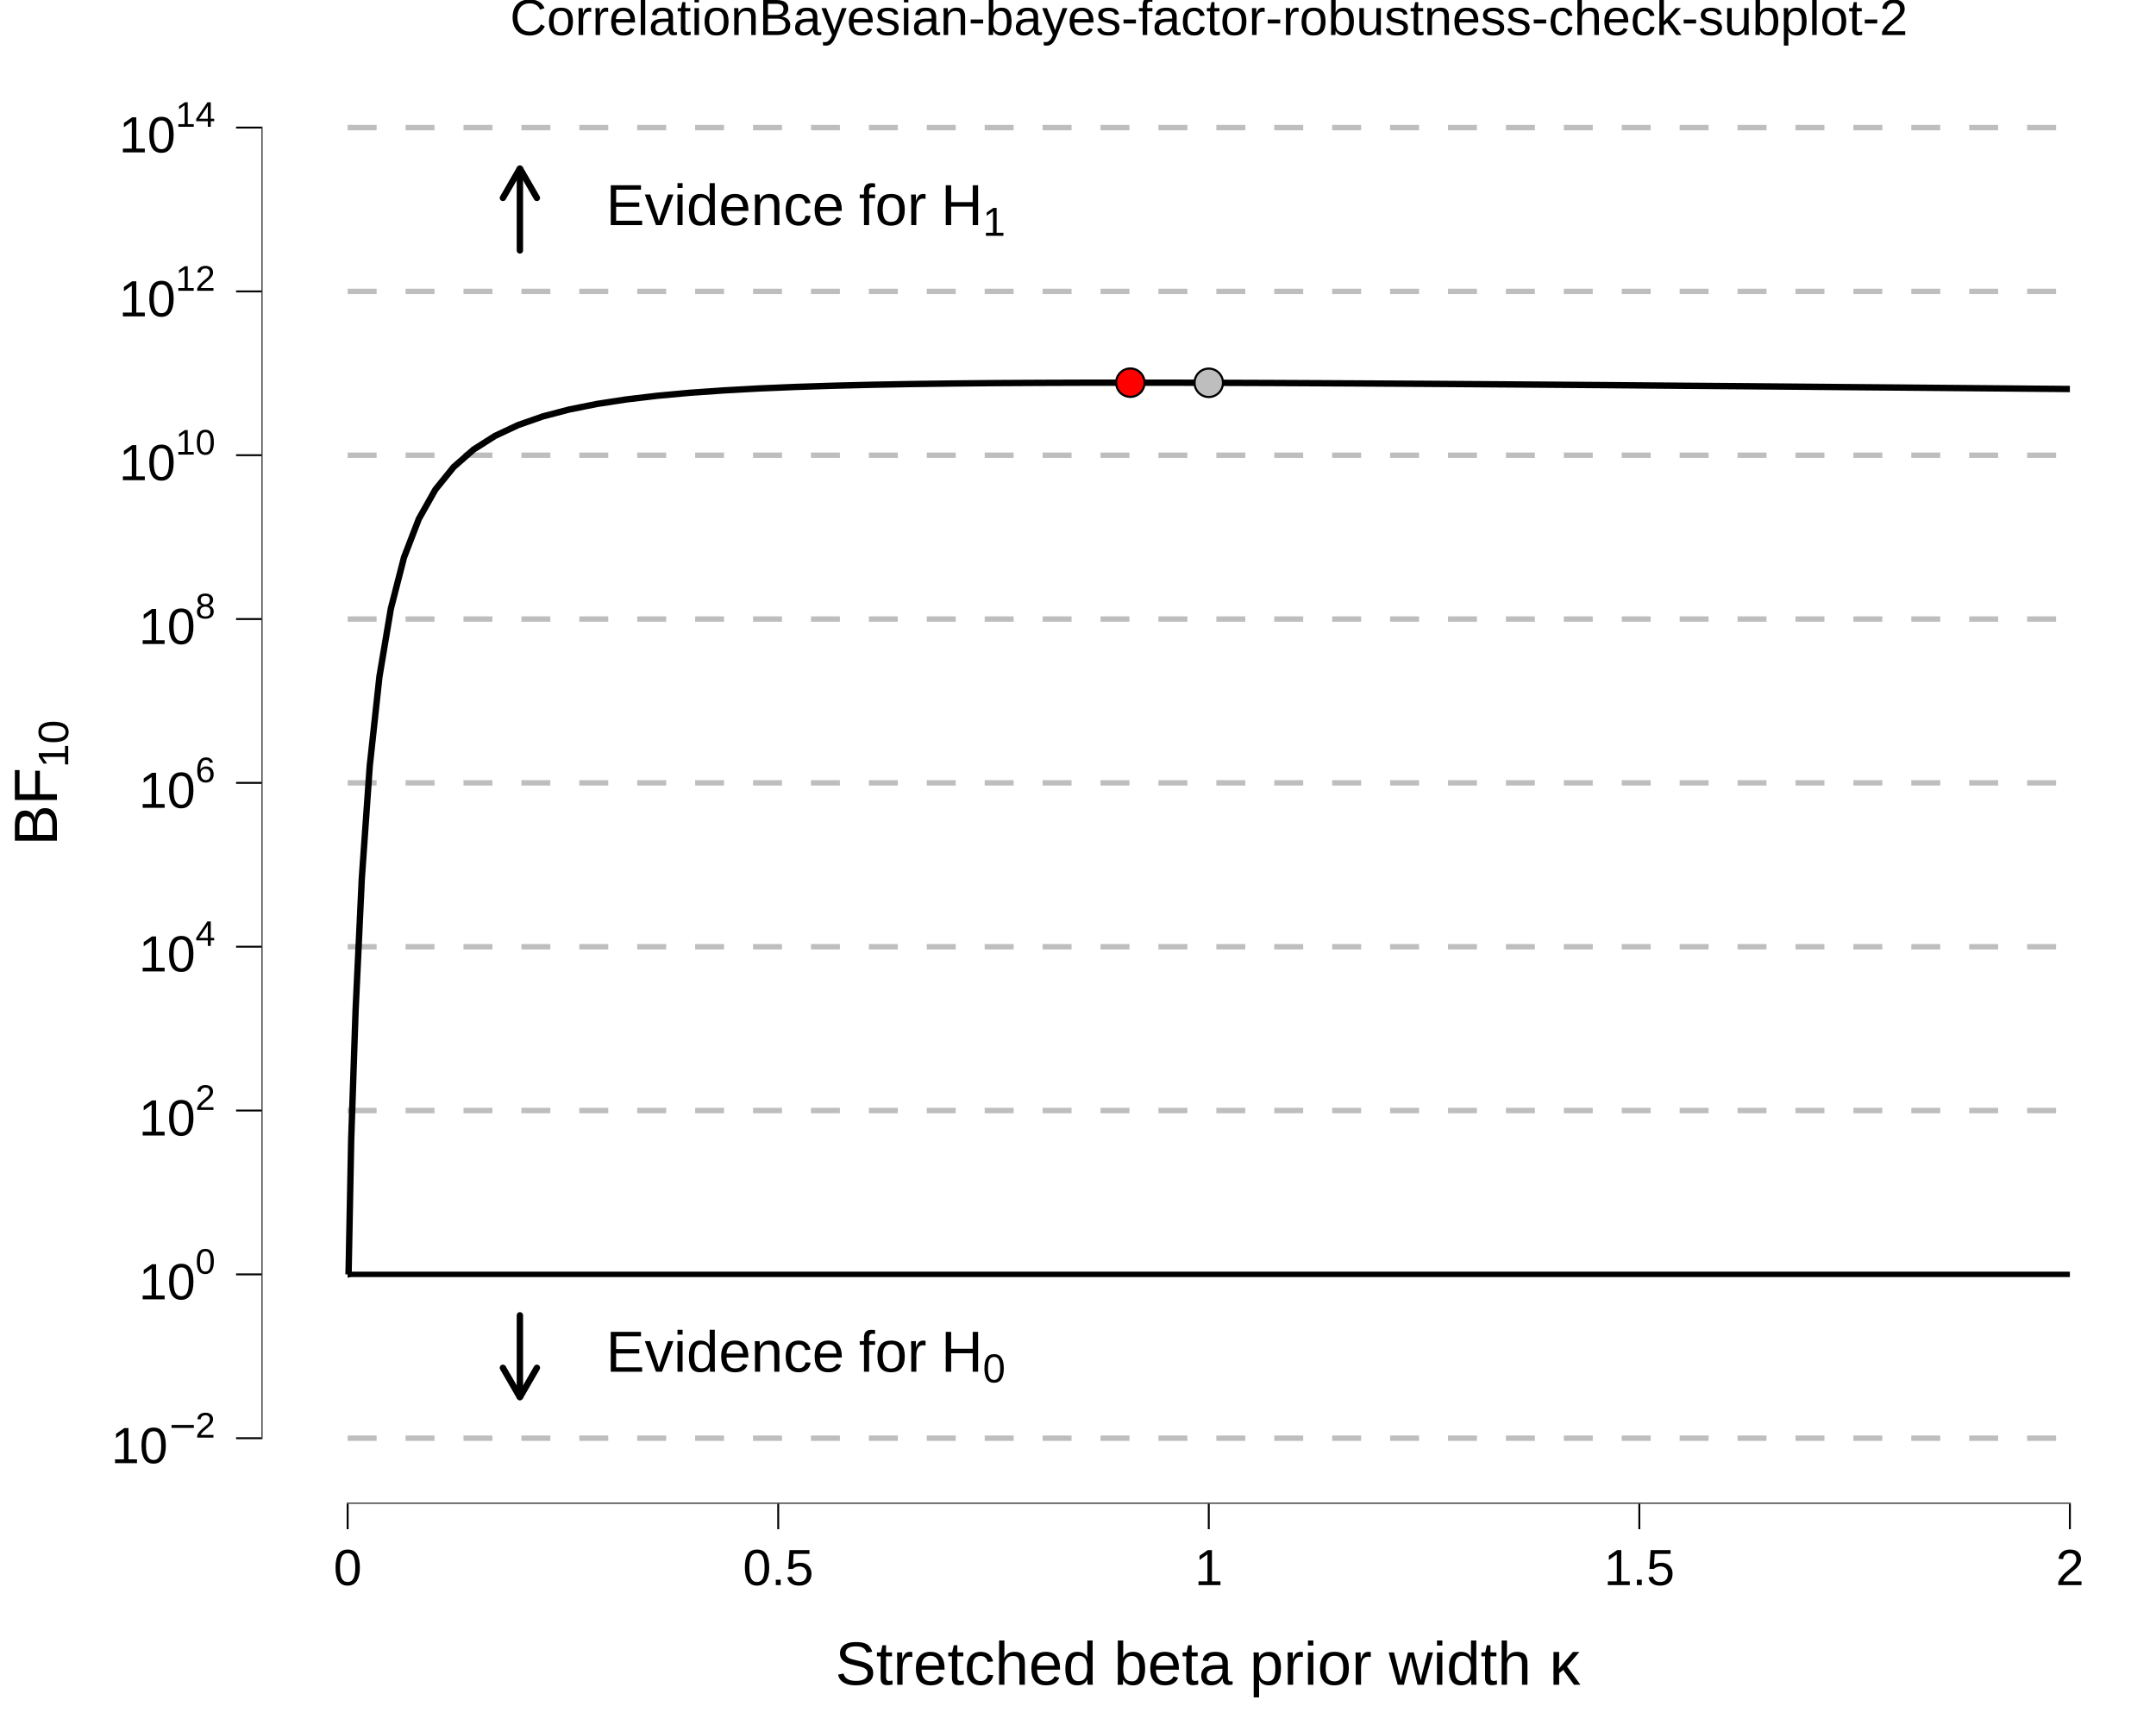
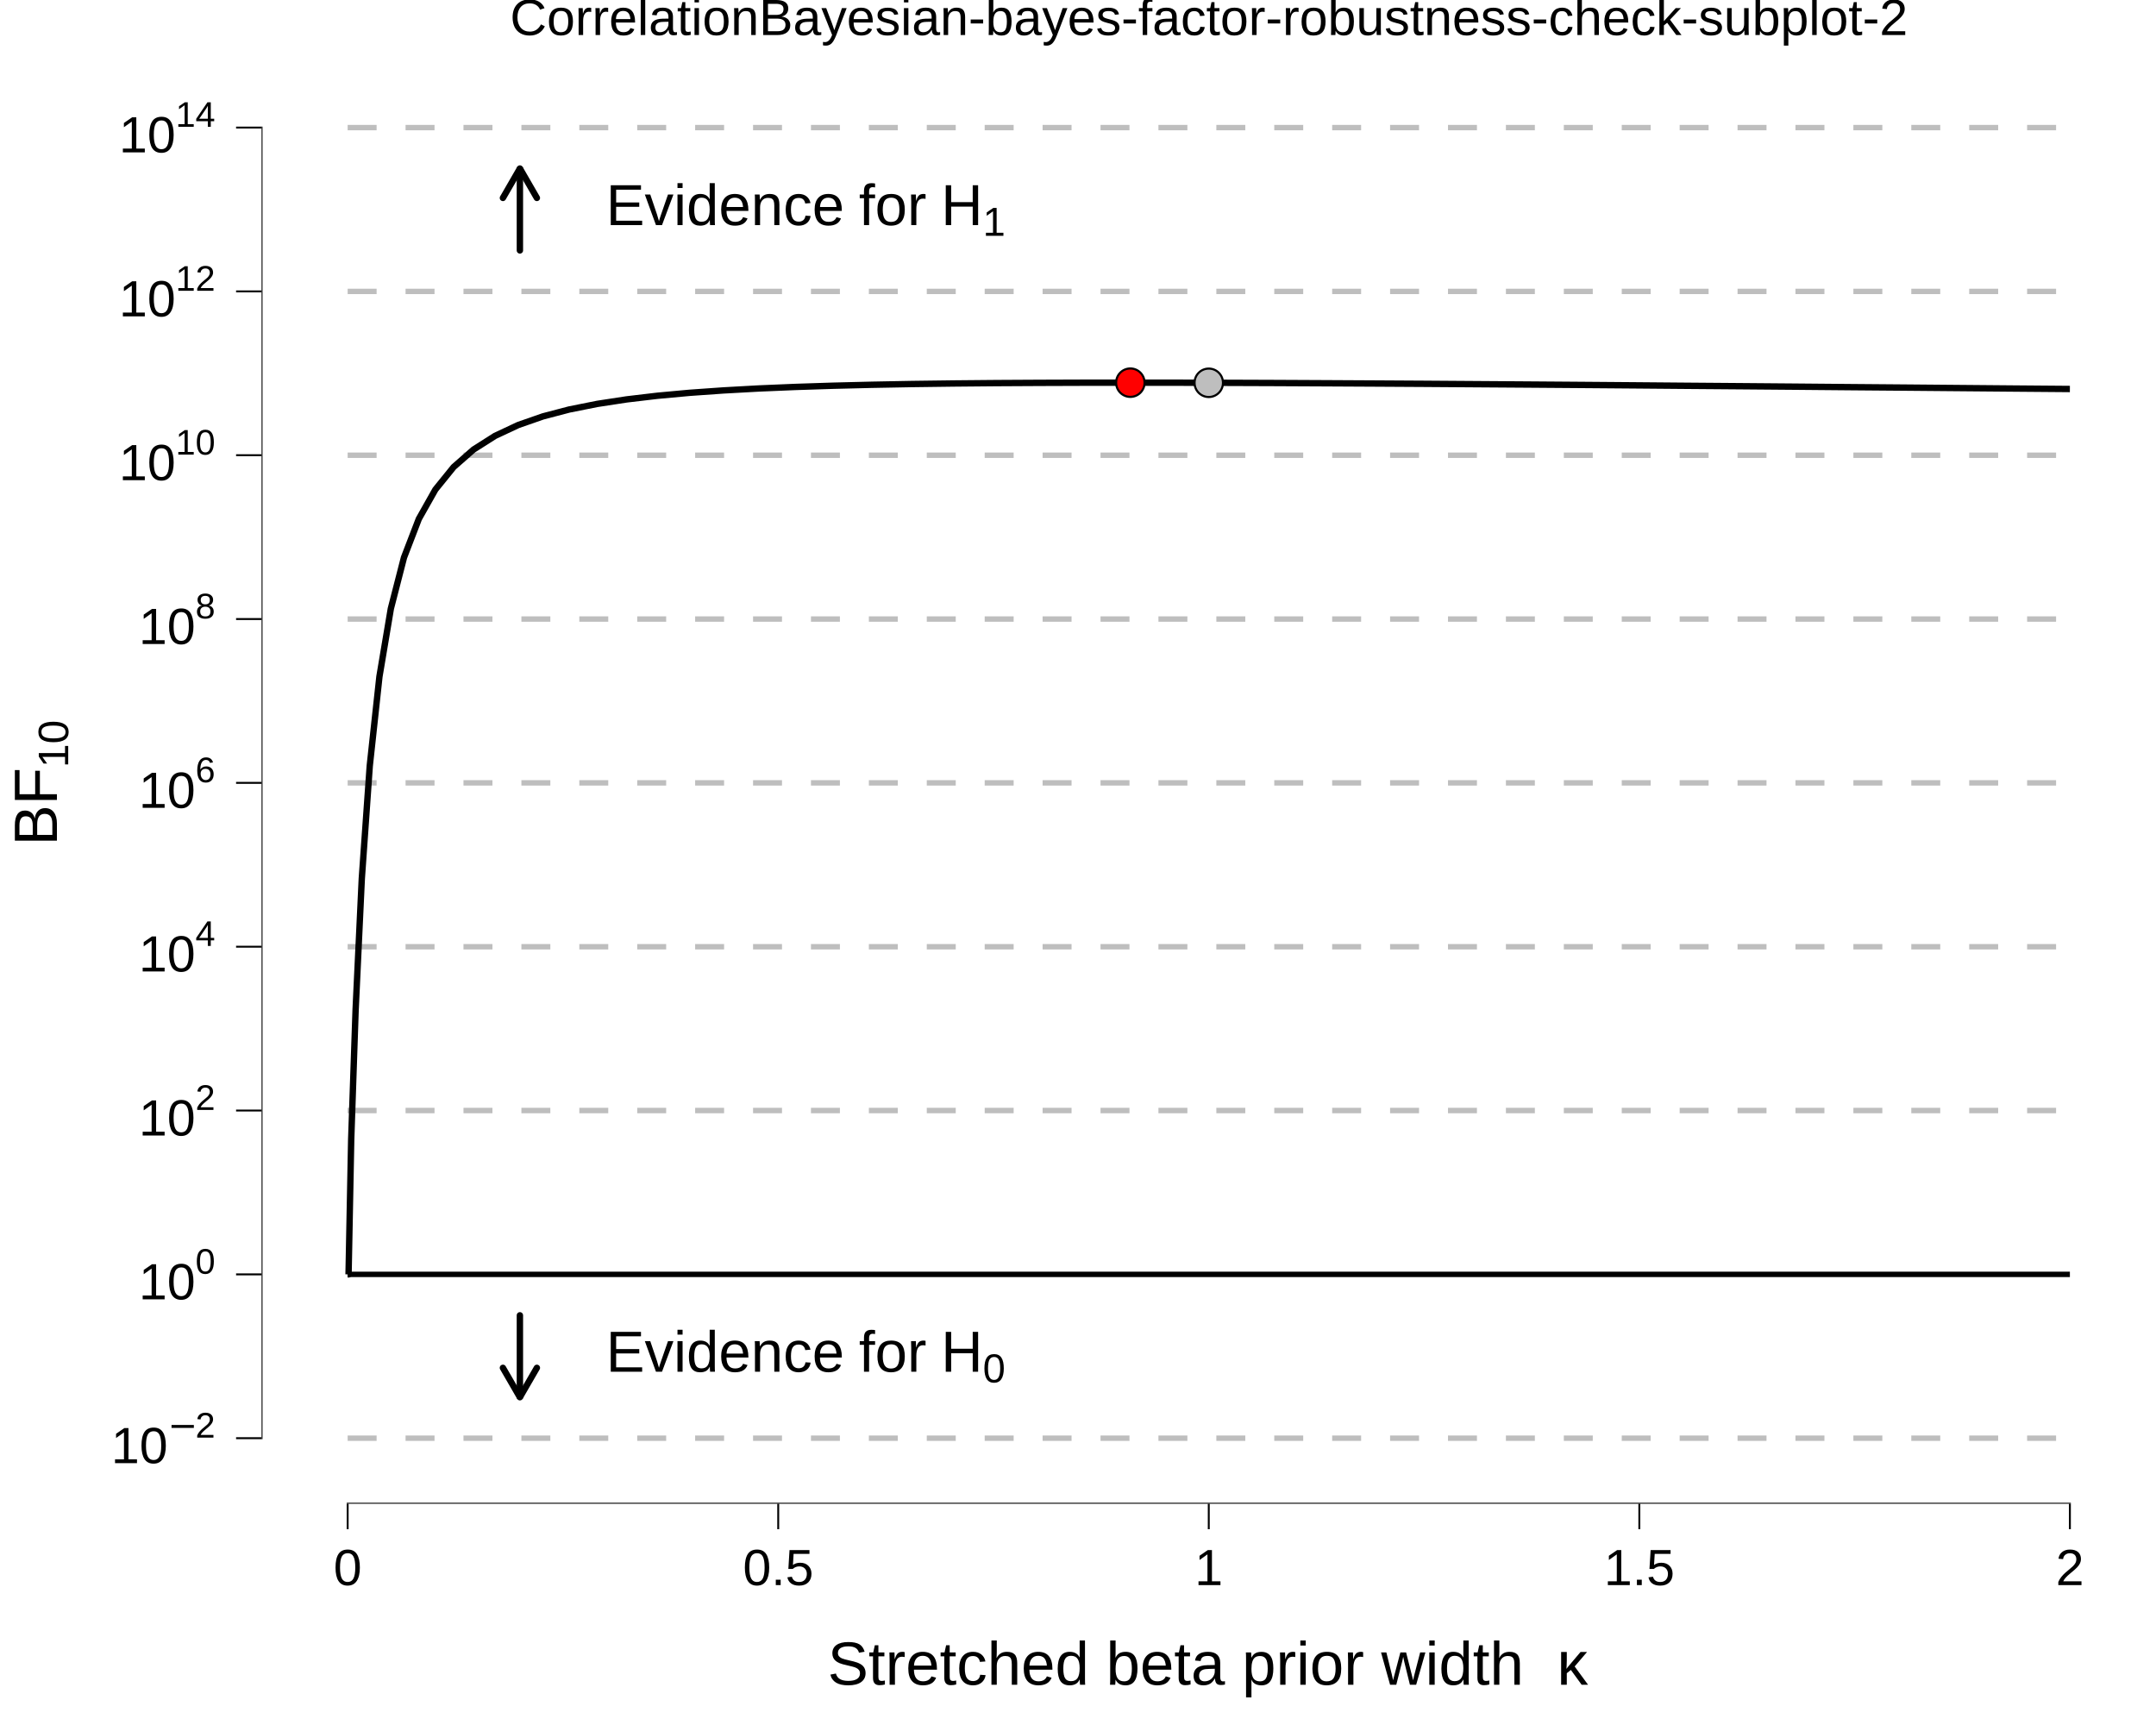
<svg xmlns="http://www.w3.org/2000/svg" viewBox="0 0 720.00 576.00">
  <defs>
    <style type="text/css">
    line, polyline, polygon, path, rect, circle {
      fill: none;
      stroke: #000000;
      stroke-linecap: round;
      stroke-linejoin: round;
      stroke-miterlimit: 10.00;
    }
  </style>
  </defs>
  <rect width="100%" height="100%" style="stroke: none; fill: #FFFFFF;" />
  <rect x="0.00" y="0.00" width="720.00" height="576.00" style="stroke-width: 10.67; stroke: none;" />
  <defs>
    <clipPath id="cpODcuMzV8NzIwLjAwfDUwMi4xMXwyMC43MQ==">
      <rect x="87.35" y="20.71" width="632.65" height="481.40" />
    </clipPath>
  </defs>
  <rect x="87.35" y="20.71" width="632.65" height="481.40" style="stroke-width: 10.67; stroke: none;" clip-path="url(#cpODcuMzV8NzIwLjAwfDUwMi4xMXwyMC43MQ==)" />
  <polyline points="87.35,452.88 720.00,452.88 " style="stroke-width: 0.00; stroke: none; stroke-linecap: butt;" clip-path="url(#cpODcuMzV8NzIwLjAwfDUwMi4xMXwyMC43MQ==)" />
  <polyline points="87.35,398.17 720.00,398.17 " style="stroke-width: 0.00; stroke: none; stroke-linecap: butt;" clip-path="url(#cpODcuMzV8NzIwLjAwfDUwMi4xMXwyMC43MQ==)" />
  <polyline points="87.35,343.47 720.00,343.47 " style="stroke-width: 0.00; stroke: none; stroke-linecap: butt;" clip-path="url(#cpODcuMzV8NzIwLjAwfDUwMi4xMXwyMC43MQ==)" />
  <polyline points="87.35,288.77 720.00,288.77 " style="stroke-width: 0.00; stroke: none; stroke-linecap: butt;" clip-path="url(#cpODcuMzV8NzIwLjAwfDUwMi4xMXwyMC43MQ==)" />
  <polyline points="87.35,234.06 720.00,234.06 " style="stroke-width: 0.00; stroke: none; stroke-linecap: butt;" clip-path="url(#cpODcuMzV8NzIwLjAwfDUwMi4xMXwyMC43MQ==)" />
  <polyline points="87.35,179.36 720.00,179.36 " style="stroke-width: 0.00; stroke: none; stroke-linecap: butt;" clip-path="url(#cpODcuMzV8NzIwLjAwfDUwMi4xMXwyMC43MQ==)" />
  <polyline points="87.35,124.65 720.00,124.65 " style="stroke-width: 0.00; stroke: none; stroke-linecap: butt;" clip-path="url(#cpODcuMzV8NzIwLjAwfDUwMi4xMXwyMC43MQ==)" />
  <polyline points="87.35,69.95 720.00,69.95 " style="stroke-width: 0.00; stroke: none; stroke-linecap: butt;" clip-path="url(#cpODcuMzV8NzIwLjAwfDUwMi4xMXwyMC43MQ==)" />
  <polyline points="188.00,502.11 188.00,20.71 " style="stroke-width: 0.00; stroke: none; stroke-linecap: butt;" clip-path="url(#cpODcuMzV8NzIwLjAwfDUwMi4xMXwyMC43MQ==)" />
  <polyline points="331.78,502.11 331.78,20.71 " style="stroke-width: 0.00; stroke: none; stroke-linecap: butt;" clip-path="url(#cpODcuMzV8NzIwLjAwfDUwMi4xMXwyMC43MQ==)" />
  <polyline points="475.57,502.11 475.57,20.71 " style="stroke-width: 0.00; stroke: none; stroke-linecap: butt;" clip-path="url(#cpODcuMzV8NzIwLjAwfDUwMi4xMXwyMC43MQ==)" />
  <polyline points="619.35,502.11 619.35,20.71 " style="stroke-width: 0.00; stroke: none; stroke-linecap: butt;" clip-path="url(#cpODcuMzV8NzIwLjAwfDUwMi4xMXwyMC43MQ==)" />
  <polyline points="87.35,480.23 720.00,480.23 " style="stroke-width: 0.00; stroke: none; stroke-linecap: butt;" clip-path="url(#cpODcuMzV8NzIwLjAwfDUwMi4xMXwyMC43MQ==)" />
  <polyline points="87.35,425.53 720.00,425.53 " style="stroke-width: 0.00; stroke: none; stroke-linecap: butt;" clip-path="url(#cpODcuMzV8NzIwLjAwfDUwMi4xMXwyMC43MQ==)" />
  <polyline points="87.35,370.82 720.00,370.82 " style="stroke-width: 0.00; stroke: none; stroke-linecap: butt;" clip-path="url(#cpODcuMzV8NzIwLjAwfDUwMi4xMXwyMC43MQ==)" />
  <polyline points="87.35,316.12 720.00,316.12 " style="stroke-width: 0.00; stroke: none; stroke-linecap: butt;" clip-path="url(#cpODcuMzV8NzIwLjAwfDUwMi4xMXwyMC43MQ==)" />
  <polyline points="87.35,261.41 720.00,261.41 " style="stroke-width: 0.00; stroke: none; stroke-linecap: butt;" clip-path="url(#cpODcuMzV8NzIwLjAwfDUwMi4xMXwyMC43MQ==)" />
  <polyline points="87.35,206.71 720.00,206.71 " style="stroke-width: 0.00; stroke: none; stroke-linecap: butt;" clip-path="url(#cpODcuMzV8NzIwLjAwfDUwMi4xMXwyMC43MQ==)" />
  <polyline points="87.35,152.00 720.00,152.00 " style="stroke-width: 0.00; stroke: none; stroke-linecap: butt;" clip-path="url(#cpODcuMzV8NzIwLjAwfDUwMi4xMXwyMC43MQ==)" />
  <polyline points="87.35,97.30 720.00,97.30 " style="stroke-width: 0.00; stroke: none; stroke-linecap: butt;" clip-path="url(#cpODcuMzV8NzIwLjAwfDUwMi4xMXwyMC43MQ==)" />
  <polyline points="87.35,42.60 720.00,42.60 " style="stroke-width: 0.00; stroke: none; stroke-linecap: butt;" clip-path="url(#cpODcuMzV8NzIwLjAwfDUwMi4xMXwyMC43MQ==)" />
  <polyline points="116.10,502.11 116.10,20.71 " style="stroke-width: 0.00; stroke: none; stroke-linecap: butt;" clip-path="url(#cpODcuMzV8NzIwLjAwfDUwMi4xMXwyMC43MQ==)" />
  <polyline points="259.89,502.11 259.89,20.71 " style="stroke-width: 0.00; stroke: none; stroke-linecap: butt;" clip-path="url(#cpODcuMzV8NzIwLjAwfDUwMi4xMXwyMC43MQ==)" />
  <polyline points="403.67,502.11 403.67,20.71 " style="stroke-width: 0.00; stroke: none; stroke-linecap: butt;" clip-path="url(#cpODcuMzV8NzIwLjAwfDUwMi4xMXwyMC43MQ==)" />
  <polyline points="547.46,502.11 547.46,20.71 " style="stroke-width: 0.00; stroke: none; stroke-linecap: butt;" clip-path="url(#cpODcuMzV8NzIwLjAwfDUwMi4xMXwyMC43MQ==)" />
  <polyline points="691.24,502.11 691.24,20.71 " style="stroke-width: 0.00; stroke: none; stroke-linecap: butt;" clip-path="url(#cpODcuMzV8NzIwLjAwfDUwMi4xMXwyMC43MQ==)" />
  <line x1="116.10" y1="480.23" x2="691.24" y2="480.23" style="stroke-width: 1.81; stroke: #BEBEBE; stroke-dasharray: 9.67,9.67; stroke-linecap: butt;" clip-path="url(#cpODcuMzV8NzIwLjAwfDUwMi4xMXwyMC43MQ==)" />
  <line x1="116.10" y1="425.53" x2="691.24" y2="425.53" style="stroke-width: 1.81; stroke-linecap: butt;" clip-path="url(#cpODcuMzV8NzIwLjAwfDUwMi4xMXwyMC43MQ==)" />
  <line x1="116.10" y1="370.82" x2="691.24" y2="370.82" style="stroke-width: 1.81; stroke: #BEBEBE; stroke-dasharray: 9.67,9.67; stroke-linecap: butt;" clip-path="url(#cpODcuMzV8NzIwLjAwfDUwMi4xMXwyMC43MQ==)" />
  <line x1="116.10" y1="316.12" x2="691.24" y2="316.12" style="stroke-width: 1.81; stroke: #BEBEBE; stroke-dasharray: 9.67,9.67; stroke-linecap: butt;" clip-path="url(#cpODcuMzV8NzIwLjAwfDUwMi4xMXwyMC43MQ==)" />
  <line x1="116.10" y1="261.41" x2="691.24" y2="261.41" style="stroke-width: 1.81; stroke: #BEBEBE; stroke-dasharray: 9.67,9.67; stroke-linecap: butt;" clip-path="url(#cpODcuMzV8NzIwLjAwfDUwMi4xMXwyMC43MQ==)" />
  <line x1="116.10" y1="206.71" x2="691.24" y2="206.71" style="stroke-width: 1.81; stroke: #BEBEBE; stroke-dasharray: 9.67,9.67; stroke-linecap: butt;" clip-path="url(#cpODcuMzV8NzIwLjAwfDUwMi4xMXwyMC43MQ==)" />
  <line x1="116.10" y1="152.00" x2="691.24" y2="152.00" style="stroke-width: 1.81; stroke: #BEBEBE; stroke-dasharray: 9.67,9.67; stroke-linecap: butt;" clip-path="url(#cpODcuMzV8NzIwLjAwfDUwMi4xMXwyMC43MQ==)" />
  <line x1="116.10" y1="97.30" x2="691.24" y2="97.30" style="stroke-width: 1.81; stroke: #BEBEBE; stroke-dasharray: 9.67,9.67; stroke-linecap: butt;" clip-path="url(#cpODcuMzV8NzIwLjAwfDUwMi4xMXwyMC43MQ==)" />
  <line x1="116.10" y1="42.60" x2="691.24" y2="42.60" style="stroke-width: 1.81; stroke: #BEBEBE; stroke-dasharray: 9.67,9.67; stroke-linecap: butt;" clip-path="url(#cpODcuMzV8NzIwLjAwfDUwMi4xMXwyMC43MQ==)" />
  <polyline points="116.13,425.53 116.40,425.53 117.28,380.56 118.76,337.16 120.82,293.43 123.48,255.75 126.71,225.94 130.52,203.24 134.91,186.16 139.87,173.27 145.40,163.47 151.49,155.95 158.14,150.11 165.33,145.54 173.06,141.92 181.32,139.04 190.11,136.73 199.42,134.87 209.22,133.37 219.53,132.15 230.32,131.16 241.58,130.37 253.30,129.72 265.48,129.21 278.09,128.80 291.13,128.48 304.58,128.23 318.42,128.05 332.65,127.92 347.25,127.84 362.20,127.79 377.48,127.78 393.09,127.79 409.01,127.83 425.22,127.89 441.70,127.97 458.44,128.06 475.41,128.16 492.61,128.28 510.01,128.40 527.60,128.53 545.36,128.67 563.26,128.82 581.30,128.96 599.45,129.11 617.70,129.27 636.02,129.42 654.39,129.58 672.81,129.74 691.24,129.89 " style="stroke-width: 2.13; stroke-linecap: butt;" clip-path="url(#cpODcuMzV8NzIwLjAwfDUwMi4xMXwyMC43MQ==)" />
  <circle cx="377.48" cy="127.78" r="3.56pt" style="stroke-width: 0.71; fill: #FF0000;" clip-path="url(#cpODcuMzV8NzIwLjAwfDUwMi4xMXwyMC43MQ==)" />
  <circle cx="403.67" cy="127.82" r="3.56pt" style="stroke-width: 0.71; fill: #BEBEBE;" clip-path="url(#cpODcuMzV8NzIwLjAwfDUwMi4xMXwyMC43MQ==)" />
  <line x1="173.62" y1="439.20" x2="173.62" y2="466.55" style="stroke-width: 2.13; stroke-linejoin: bevel;" clip-path="url(#cpODcuMzV8NzIwLjAwfDUwMi4xMXwyMC43MQ==)" />
  <polyline points="167.95,456.74 173.62,466.55 179.29,456.74 " style="stroke-width: 2.13; stroke-linejoin: bevel;" clip-path="url(#cpODcuMzV8NzIwLjAwfDUwMi4xMXwyMC43MQ==)" />
  <line x1="173.62" y1="83.62" x2="173.62" y2="56.27" style="stroke-width: 2.13; stroke-linejoin: bevel;" clip-path="url(#cpODcuMzV8NzIwLjAwfDUwMi4xMXwyMC43MQ==)" />
  <polyline points="179.29,66.09 173.62,56.27 167.95,66.09 " style="stroke-width: 2.13; stroke-linejoin: bevel;" clip-path="url(#cpODcuMzV8NzIwLjAwfDUwMi4xMXwyMC43MQ==)" />
  <g clip-path="url(#cpODcuMzV8NzIwLjAwfDUwMi4xMXwyMC43MQ==)">
    <text x="202.37" y="458.04" style="font-size: 19.35px; font-family: Liberation Sans;" textLength="12.91px" lengthAdjust="spacingAndGlyphs">E</text>
  </g>
  <g clip-path="url(#cpODcuMzV8NzIwLjAwfDUwMi4xMXwyMC43MQ==)">
    <text x="215.28" y="458.04" style="font-size: 19.35px; font-family: Liberation Sans;" textLength="9.67px" lengthAdjust="spacingAndGlyphs">v</text>
  </g>
  <g clip-path="url(#cpODcuMzV8NzIwLjAwfDUwMi4xMXwyMC43MQ==)">
    <text x="224.95" y="458.04" style="font-size: 19.35px; font-family: Liberation Sans;" textLength="4.30px" lengthAdjust="spacingAndGlyphs">i</text>
  </g>
  <g clip-path="url(#cpODcuMzV8NzIwLjAwfDUwMi4xMXwyMC43MQ==)">
    <text x="229.25" y="458.04" style="font-size: 19.35px; font-family: Liberation Sans;" textLength="10.77px" lengthAdjust="spacingAndGlyphs">d</text>
  </g>
  <g clip-path="url(#cpODcuMzV8NzIwLjAwfDUwMi4xMXwyMC43MQ==)">
    <text x="240.01" y="458.04" style="font-size: 19.35px; font-family: Liberation Sans;" textLength="10.77px" lengthAdjust="spacingAndGlyphs">e</text>
  </g>
  <g clip-path="url(#cpODcuMzV8NzIwLjAwfDUwMi4xMXwyMC43MQ==)">
    <text x="250.78" y="458.04" style="font-size: 19.35px; font-family: Liberation Sans;" textLength="10.77px" lengthAdjust="spacingAndGlyphs">n</text>
  </g>
  <g clip-path="url(#cpODcuMzV8NzIwLjAwfDUwMi4xMXwyMC43MQ==)">
    <text x="261.55" y="458.04" style="font-size: 19.35px; font-family: Liberation Sans;" textLength="9.67px" lengthAdjust="spacingAndGlyphs">c</text>
  </g>
  <g clip-path="url(#cpODcuMzV8NzIwLjAwfDUwMi4xMXwyMC43MQ==)">
    <text x="271.22" y="458.04" style="font-size: 19.35px; font-family: Liberation Sans;" textLength="10.77px" lengthAdjust="spacingAndGlyphs">e</text>
  </g>
  <g clip-path="url(#cpODcuMzV8NzIwLjAwfDUwMi4xMXwyMC43MQ==)">
    <text x="281.98" y="458.04" style="font-size: 19.35px; font-family: Symbola;" textLength="4.84px" lengthAdjust="spacingAndGlyphs"> </text>
  </g>
  <g clip-path="url(#cpODcuMzV8NzIwLjAwfDUwMi4xMXwyMC43MQ==)">
    <text x="286.83" y="458.04" style="font-size: 19.35px; font-family: Liberation Sans;" textLength="22.58px" lengthAdjust="spacingAndGlyphs">for</text>
  </g>
  <g clip-path="url(#cpODcuMzV8NzIwLjAwfDUwMi4xMXwyMC43MQ==)">
    <text x="309.41" y="458.04" style="font-size: 19.35px; font-family: Symbola;" textLength="4.84px" lengthAdjust="spacingAndGlyphs"> </text>
  </g>
  <g clip-path="url(#cpODcuMzV8NzIwLjAwfDUwMi4xMXwyMC43MQ==)">
    <text x="314.25" y="458.04" style="font-size: 19.35px; font-family: Liberation Sans;" textLength="13.97px" lengthAdjust="spacingAndGlyphs">H</text>
  </g>
  <g clip-path="url(#cpODcuMzV8NzIwLjAwfDUwMi4xMXwyMC43MQ==)">
    <text x="328.22" y="461.61" style="font-size: 13.54px; font-family: Liberation Sans;" textLength="7.53px" lengthAdjust="spacingAndGlyphs">0</text>
  </g>
  <g clip-path="url(#cpODcuMzV8NzIwLjAwfDUwMi4xMXwyMC43MQ==)">
    <text x="202.37" y="75.17" style="font-size: 19.35px; font-family: Liberation Sans;" textLength="12.91px" lengthAdjust="spacingAndGlyphs">E</text>
  </g>
  <g clip-path="url(#cpODcuMzV8NzIwLjAwfDUwMi4xMXwyMC43MQ==)">
    <text x="215.28" y="75.17" style="font-size: 19.35px; font-family: Liberation Sans;" textLength="9.67px" lengthAdjust="spacingAndGlyphs">v</text>
  </g>
  <g clip-path="url(#cpODcuMzV8NzIwLjAwfDUwMi4xMXwyMC43MQ==)">
    <text x="224.95" y="75.17" style="font-size: 19.35px; font-family: Liberation Sans;" textLength="4.30px" lengthAdjust="spacingAndGlyphs">i</text>
  </g>
  <g clip-path="url(#cpODcuMzV8NzIwLjAwfDUwMi4xMXwyMC43MQ==)">
    <text x="229.25" y="75.17" style="font-size: 19.35px; font-family: Liberation Sans;" textLength="10.77px" lengthAdjust="spacingAndGlyphs">d</text>
  </g>
  <g clip-path="url(#cpODcuMzV8NzIwLjAwfDUwMi4xMXwyMC43MQ==)">
    <text x="240.01" y="75.17" style="font-size: 19.35px; font-family: Liberation Sans;" textLength="10.77px" lengthAdjust="spacingAndGlyphs">e</text>
  </g>
  <g clip-path="url(#cpODcuMzV8NzIwLjAwfDUwMi4xMXwyMC43MQ==)">
    <text x="250.78" y="75.17" style="font-size: 19.35px; font-family: Liberation Sans;" textLength="10.77px" lengthAdjust="spacingAndGlyphs">n</text>
  </g>
  <g clip-path="url(#cpODcuMzV8NzIwLjAwfDUwMi4xMXwyMC43MQ==)">
    <text x="261.55" y="75.17" style="font-size: 19.35px; font-family: Liberation Sans;" textLength="9.67px" lengthAdjust="spacingAndGlyphs">c</text>
  </g>
  <g clip-path="url(#cpODcuMzV8NzIwLjAwfDUwMi4xMXwyMC43MQ==)">
    <text x="271.22" y="75.17" style="font-size: 19.35px; font-family: Liberation Sans;" textLength="10.77px" lengthAdjust="spacingAndGlyphs">e</text>
  </g>
  <g clip-path="url(#cpODcuMzV8NzIwLjAwfDUwMi4xMXwyMC43MQ==)">
    <text x="281.98" y="75.17" style="font-size: 19.35px; font-family: Symbola;" textLength="4.84px" lengthAdjust="spacingAndGlyphs"> </text>
  </g>
  <g clip-path="url(#cpODcuMzV8NzIwLjAwfDUwMi4xMXwyMC43MQ==)">
    <text x="286.83" y="75.17" style="font-size: 19.35px; font-family: Liberation Sans;" textLength="22.58px" lengthAdjust="spacingAndGlyphs">for</text>
  </g>
  <g clip-path="url(#cpODcuMzV8NzIwLjAwfDUwMi4xMXwyMC43MQ==)">
    <text x="309.41" y="75.17" style="font-size: 19.35px; font-family: Symbola;" textLength="4.84px" lengthAdjust="spacingAndGlyphs"> </text>
  </g>
  <g clip-path="url(#cpODcuMzV8NzIwLjAwfDUwMi4xMXwyMC43MQ==)">
    <text x="314.25" y="75.17" style="font-size: 19.35px; font-family: Liberation Sans;" textLength="13.97px" lengthAdjust="spacingAndGlyphs">H</text>
  </g>
  <g clip-path="url(#cpODcuMzV8NzIwLjAwfDUwMi4xMXwyMC43MQ==)">
    <text x="328.22" y="78.74" style="font-size: 13.54px; font-family: Liberation Sans;" textLength="7.53px" lengthAdjust="spacingAndGlyphs">1</text>
  </g>
  <line x1="115.78" y1="502.11" x2="691.56" y2="502.11" style="stroke-width: 0.64; stroke-linecap: butt;" clip-path="url(#cpODcuMzV8NzIwLjAwfDUwMi4xMXwyMC43MQ==)" />
  <line x1="87.35" y1="480.55" x2="87.35" y2="42.28" style="stroke-width: 0.64; stroke-linecap: butt;" clip-path="url(#cpODcuMzV8NzIwLjAwfDUwMi4xMXwyMC43MQ==)" />
  <rect x="87.35" y="20.71" width="632.65" height="481.40" style="stroke-width: 0.00; stroke: none;" clip-path="url(#cpODcuMzV8NzIwLjAwfDUwMi4xMXwyMC43MQ==)" />
  <defs>
    <clipPath id="cpMC4wMHw3MjAuMDB8NTc2LjAwfDAuMDA=">
      <rect x="0.00" y="0.00" width="720.00" height="576.00" />
    </clipPath>
  </defs>
  <polyline points="87.35,502.11 87.35,20.71 " style="stroke-width: 0.00; stroke: none; stroke-linecap: butt;" clip-path="url(#cpMC4wMHw3MjAuMDB8NTc2LjAwfDAuMDA=)" />
  <g clip-path="url(#cpMC4wMHw3MjAuMDB8NTc2LjAwfDAuMDA=)">
    <text x="37.12" y="488.56" style="font-size: 17.00px; font-family: Liberation Sans;" textLength="18.91px" lengthAdjust="spacingAndGlyphs">10</text>
  </g>
  <g clip-path="url(#cpMC4wMHw3MjAuMDB8NTc2LjAwfDAuMDA=)">
    <text x="56.02" y="480.03" style="font-size: 11.90px; font-family: Symbola;" textLength="9.23px" lengthAdjust="spacingAndGlyphs">−</text>
  </g>
  <g clip-path="url(#cpMC4wMHw3MjAuMDB8NTc2LjAwfDAuMDA=)">
    <text x="65.26" y="480.03" style="font-size: 11.90px; font-family: Liberation Sans;" textLength="6.61px" lengthAdjust="spacingAndGlyphs">2</text>
  </g>
  <g clip-path="url(#cpMC4wMHw3MjAuMDB8NTc2LjAwfDAuMDA=)">
    <text x="46.35" y="433.86" style="font-size: 17.00px; font-family: Liberation Sans;" textLength="18.91px" lengthAdjust="spacingAndGlyphs">10</text>
  </g>
  <g clip-path="url(#cpMC4wMHw3MjAuMDB8NTc2LjAwfDAuMDA=)">
    <text x="65.26" y="425.32" style="font-size: 11.90px; font-family: Liberation Sans;" textLength="6.61px" lengthAdjust="spacingAndGlyphs">0</text>
  </g>
  <g clip-path="url(#cpMC4wMHw3MjAuMDB8NTc2LjAwfDAuMDA=)">
    <text x="46.35" y="379.15" style="font-size: 17.00px; font-family: Liberation Sans;" textLength="18.91px" lengthAdjust="spacingAndGlyphs">10</text>
  </g>
  <g clip-path="url(#cpMC4wMHw3MjAuMDB8NTc2LjAwfDAuMDA=)">
    <text x="65.26" y="370.62" style="font-size: 11.90px; font-family: Liberation Sans;" textLength="6.61px" lengthAdjust="spacingAndGlyphs">2</text>
  </g>
  <g clip-path="url(#cpMC4wMHw3MjAuMDB8NTc2LjAwfDAuMDA=)">
    <text x="46.35" y="324.39" style="font-size: 17.00px; font-family: Liberation Sans;" textLength="18.91px" lengthAdjust="spacingAndGlyphs">10</text>
  </g>
  <g clip-path="url(#cpMC4wMHw3MjAuMDB8NTc2LjAwfDAuMDA=)">
    <text x="65.26" y="315.86" style="font-size: 11.90px; font-family: Liberation Sans;" textLength="6.61px" lengthAdjust="spacingAndGlyphs">4</text>
  </g>
  <g clip-path="url(#cpMC4wMHw3MjAuMDB8NTc2LjAwfDAuMDA=)">
    <text x="46.35" y="269.74" style="font-size: 17.00px; font-family: Liberation Sans;" textLength="18.91px" lengthAdjust="spacingAndGlyphs">10</text>
  </g>
  <g clip-path="url(#cpMC4wMHw3MjAuMDB8NTc2LjAwfDAuMDA=)">
    <text x="65.26" y="261.21" style="font-size: 11.90px; font-family: Liberation Sans;" textLength="6.61px" lengthAdjust="spacingAndGlyphs">6</text>
  </g>
  <g clip-path="url(#cpMC4wMHw3MjAuMDB8NTc2LjAwfDAuMDA=)">
    <text x="46.35" y="215.04" style="font-size: 17.00px; font-family: Liberation Sans;" textLength="18.91px" lengthAdjust="spacingAndGlyphs">10</text>
  </g>
  <g clip-path="url(#cpMC4wMHw3MjAuMDB8NTc2LjAwfDAuMDA=)">
    <text x="65.26" y="206.50" style="font-size: 11.90px; font-family: Liberation Sans;" textLength="6.61px" lengthAdjust="spacingAndGlyphs">8</text>
  </g>
  <g clip-path="url(#cpMC4wMHw3MjAuMDB8NTc2LjAwfDAuMDA=)">
    <text x="39.74" y="160.33" style="font-size: 17.00px; font-family: Liberation Sans;" textLength="18.91px" lengthAdjust="spacingAndGlyphs">10</text>
  </g>
  <g clip-path="url(#cpMC4wMHw3MjAuMDB8NTc2LjAwfDAuMDA=)">
    <text x="58.65" y="151.80" style="font-size: 11.90px; font-family: Liberation Sans;" textLength="13.22px" lengthAdjust="spacingAndGlyphs">10</text>
  </g>
  <g clip-path="url(#cpMC4wMHw3MjAuMDB8NTc2LjAwfDAuMDA=)">
    <text x="39.74" y="105.63" style="font-size: 17.00px; font-family: Liberation Sans;" textLength="18.91px" lengthAdjust="spacingAndGlyphs">10</text>
  </g>
  <g clip-path="url(#cpMC4wMHw3MjAuMDB8NTc2LjAwfDAuMDA=)">
    <text x="58.65" y="97.09" style="font-size: 11.90px; font-family: Liberation Sans;" textLength="13.22px" lengthAdjust="spacingAndGlyphs">12</text>
  </g>
  <g clip-path="url(#cpMC4wMHw3MjAuMDB8NTc2LjAwfDAuMDA=)">
    <text x="39.74" y="50.87" style="font-size: 17.00px; font-family: Liberation Sans;" textLength="18.91px" lengthAdjust="spacingAndGlyphs">10</text>
  </g>
  <g clip-path="url(#cpMC4wMHw3MjAuMDB8NTc2LjAwfDAuMDA=)">
    <text x="58.65" y="42.34" style="font-size: 11.90px; font-family: Liberation Sans;" textLength="13.22px" lengthAdjust="spacingAndGlyphs">14</text>
  </g>
  <polyline points="78.84,480.23 87.35,480.23 " style="stroke-width: 0.64; stroke-linecap: butt;" clip-path="url(#cpMC4wMHw3MjAuMDB8NTc2LjAwfDAuMDA=)" />
  <polyline points="78.84,425.53 87.35,425.53 " style="stroke-width: 0.64; stroke-linecap: butt;" clip-path="url(#cpMC4wMHw3MjAuMDB8NTc2LjAwfDAuMDA=)" />
  <polyline points="78.84,370.82 87.35,370.82 " style="stroke-width: 0.64; stroke-linecap: butt;" clip-path="url(#cpMC4wMHw3MjAuMDB8NTc2LjAwfDAuMDA=)" />
  <polyline points="78.84,316.12 87.35,316.12 " style="stroke-width: 0.64; stroke-linecap: butt;" clip-path="url(#cpMC4wMHw3MjAuMDB8NTc2LjAwfDAuMDA=)" />
  <polyline points="78.84,261.41 87.35,261.41 " style="stroke-width: 0.64; stroke-linecap: butt;" clip-path="url(#cpMC4wMHw3MjAuMDB8NTc2LjAwfDAuMDA=)" />
  <polyline points="78.84,206.71 87.35,206.71 " style="stroke-width: 0.64; stroke-linecap: butt;" clip-path="url(#cpMC4wMHw3MjAuMDB8NTc2LjAwfDAuMDA=)" />
  <polyline points="78.84,152.00 87.35,152.00 " style="stroke-width: 0.64; stroke-linecap: butt;" clip-path="url(#cpMC4wMHw3MjAuMDB8NTc2LjAwfDAuMDA=)" />
  <polyline points="78.84,97.30 87.35,97.30 " style="stroke-width: 0.64; stroke-linecap: butt;" clip-path="url(#cpMC4wMHw3MjAuMDB8NTc2LjAwfDAuMDA=)" />
  <polyline points="78.84,42.60 87.35,42.60 " style="stroke-width: 0.64; stroke-linecap: butt;" clip-path="url(#cpMC4wMHw3MjAuMDB8NTc2LjAwfDAuMDA=)" />
  <polyline points="87.35,502.11 720.00,502.11 " style="stroke-width: 0.00; stroke: none; stroke-linecap: butt;" clip-path="url(#cpMC4wMHw3MjAuMDB8NTc2LjAwfDAuMDA=)" />
  <polyline points="116.10,510.62 116.10,502.11 " style="stroke-width: 0.64; stroke-linecap: butt;" clip-path="url(#cpMC4wMHw3MjAuMDB8NTc2LjAwfDAuMDA=)" />
  <polyline points="259.89,510.62 259.89,502.11 " style="stroke-width: 0.64; stroke-linecap: butt;" clip-path="url(#cpMC4wMHw3MjAuMDB8NTc2LjAwfDAuMDA=)" />
  <polyline points="403.67,510.62 403.67,502.11 " style="stroke-width: 0.64; stroke-linecap: butt;" clip-path="url(#cpMC4wMHw3MjAuMDB8NTc2LjAwfDAuMDA=)" />
  <polyline points="547.46,510.62 547.46,502.11 " style="stroke-width: 0.64; stroke-linecap: butt;" clip-path="url(#cpMC4wMHw3MjAuMDB8NTc2LjAwfDAuMDA=)" />
  <polyline points="691.24,510.62 691.24,502.11 " style="stroke-width: 0.64; stroke-linecap: butt;" clip-path="url(#cpMC4wMHw3MjAuMDB8NTc2LjAwfDAuMDA=)" />
  <g clip-path="url(#cpMC4wMHw3MjAuMDB8NTc2LjAwfDAuMDA=)">
    <text x="111.38" y="529.29" style="font-size: 17.00px; font-family: Liberation Sans;" textLength="9.45px" lengthAdjust="spacingAndGlyphs">0</text>
  </g>
  <g clip-path="url(#cpMC4wMHw3MjAuMDB8NTc2LjAwfDAuMDA=)">
    <text x="248.08" y="529.29" style="font-size: 17.00px; font-family: Liberation Sans;" textLength="23.62px" lengthAdjust="spacingAndGlyphs">0.5</text>
  </g>
  <g clip-path="url(#cpMC4wMHw3MjAuMDB8NTc2LjAwfDAuMDA=)">
    <text x="398.95" y="529.29" style="font-size: 17.00px; font-family: Liberation Sans;" textLength="9.45px" lengthAdjust="spacingAndGlyphs">1</text>
  </g>
  <g clip-path="url(#cpMC4wMHw3MjAuMDB8NTc2LjAwfDAuMDA=)">
    <text x="535.65" y="529.29" style="font-size: 17.00px; font-family: Liberation Sans;" textLength="23.62px" lengthAdjust="spacingAndGlyphs">1.5</text>
  </g>
  <g clip-path="url(#cpMC4wMHw3MjAuMDB8NTc2LjAwfDAuMDA=)">
    <text x="686.52" y="529.29" style="font-size: 17.00px; font-family: Liberation Sans;" textLength="9.45px" lengthAdjust="spacingAndGlyphs">2</text>
  </g>
  <g clip-path="url(#cpMC4wMHw3MjAuMDB8NTc2LjAwfDAuMDA=)">
-     <text x="278.94" y="562.55" style="font-size: 20.40px; font-family: Liberation Sans;" textLength="238.12px" lengthAdjust="spacingAndGlyphs">Stretched beta prior width </text>
-   </g>
-   <g clip-path="url(#cpMC4wMHw3MjAuMDB8NTc2LjAwfDAuMDA=)">
-     <text x="517.06" y="562.55" style="font-size: 20.40px; font-family: Symbola;" textLength="11.34px" lengthAdjust="spacingAndGlyphs">κ</text>
+     <text x="276.39" y="562.55" style="font-size: 20.40px; font-family: Liberation Sans;" textLength="238.12px" lengthAdjust="spacingAndGlyphs">Stretched beta prior width </text>
+   </g>
+   <g clip-path="url(#cpMC4wMHw3MjAuMDB8NTc2LjAwfDAuMDA=)">
+     <text x="514.52" y="562.55" style="font-size: 20.40px; font-family: Symbola;" textLength="5.09px" lengthAdjust="spacingAndGlyphs"> </text>
+   </g>
+   <g clip-path="url(#cpMC4wMHw3MjAuMDB8NTc2LjAwfDAuMDA=)">
+     <text x="519.61" y="562.55" style="font-size: 20.40px; font-family: Symbola;" textLength="11.34px" lengthAdjust="spacingAndGlyphs">κ</text>
  </g>
  <g clip-path="url(#cpMC4wMHw3MjAuMDB8NTc2LjAwfDAuMDA=)">
    <text transform="translate(19.01,282.37) rotate(-90)" style="font-size: 20.40px; font-family: Liberation Sans;" textLength="13.59px" lengthAdjust="spacingAndGlyphs">B</text>
  </g>
  <g clip-path="url(#cpMC4wMHw3MjAuMDB8NTc2LjAwfDAuMDA=)">
    <text transform="translate(19.01,268.78) rotate(-90)" style="font-size: 20.40px; font-family: Liberation Sans;" textLength="12.45px" lengthAdjust="spacingAndGlyphs">F</text>
  </g>
  <g clip-path="url(#cpMC4wMHw3MjAuMDB8NTc2LjAwfDAuMDA=)">
    <text transform="translate(22.78,256.33) rotate(-90)" style="font-size: 14.28px; font-family: Liberation Sans;" textLength="7.94px" lengthAdjust="spacingAndGlyphs">1</text>
  </g>
  <g clip-path="url(#cpMC4wMHw3MjAuMDB8NTc2LjAwfDAuMDA=)">
    <text transform="translate(22.78,248.39) rotate(-90)" style="font-size: 14.28px; font-family: Liberation Sans;" textLength="7.94px" lengthAdjust="spacingAndGlyphs">0</text>
  </g>
  <g clip-path="url(#cpMC4wMHw3MjAuMDB8NTc2LjAwfDAuMDA=)">
    <text x="170.33" y="11.70" style="font-size: 17.00px; font-family: Liberation Sans;" textLength="466.69px" lengthAdjust="spacingAndGlyphs">CorrelationBayesian-bayes-factor-robustness-check-subplot-2</text>
  </g>
</svg>
